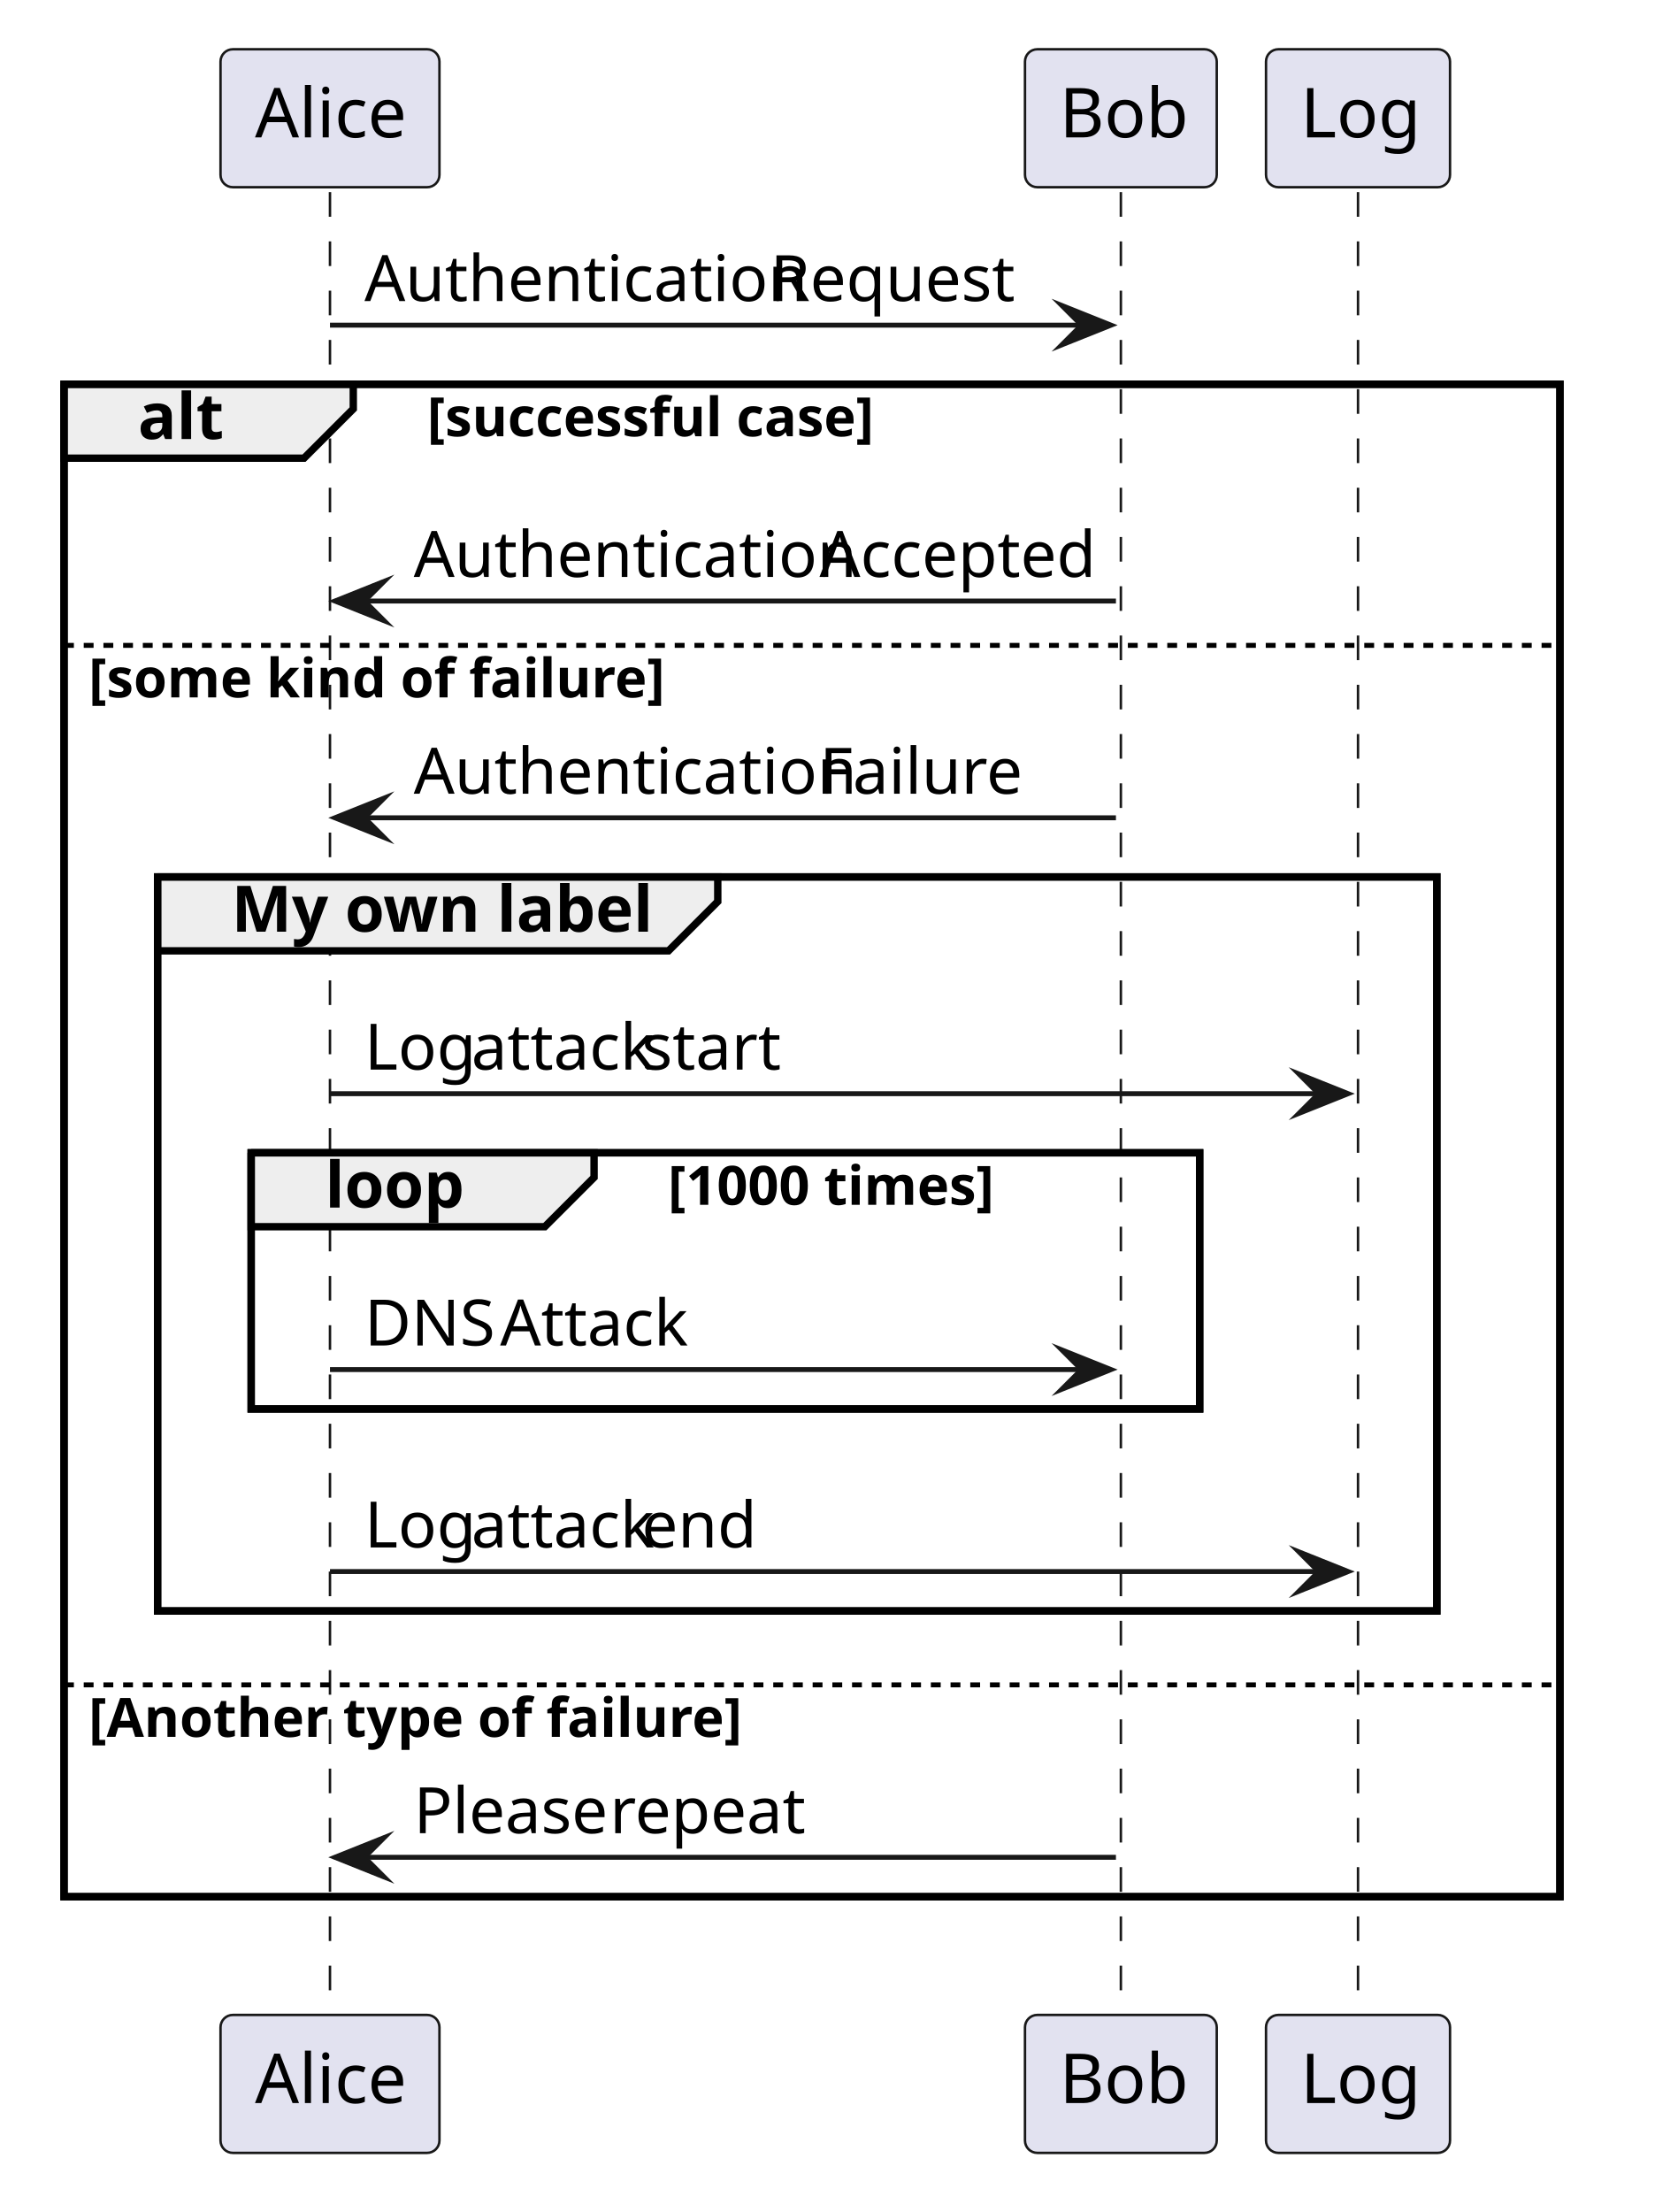
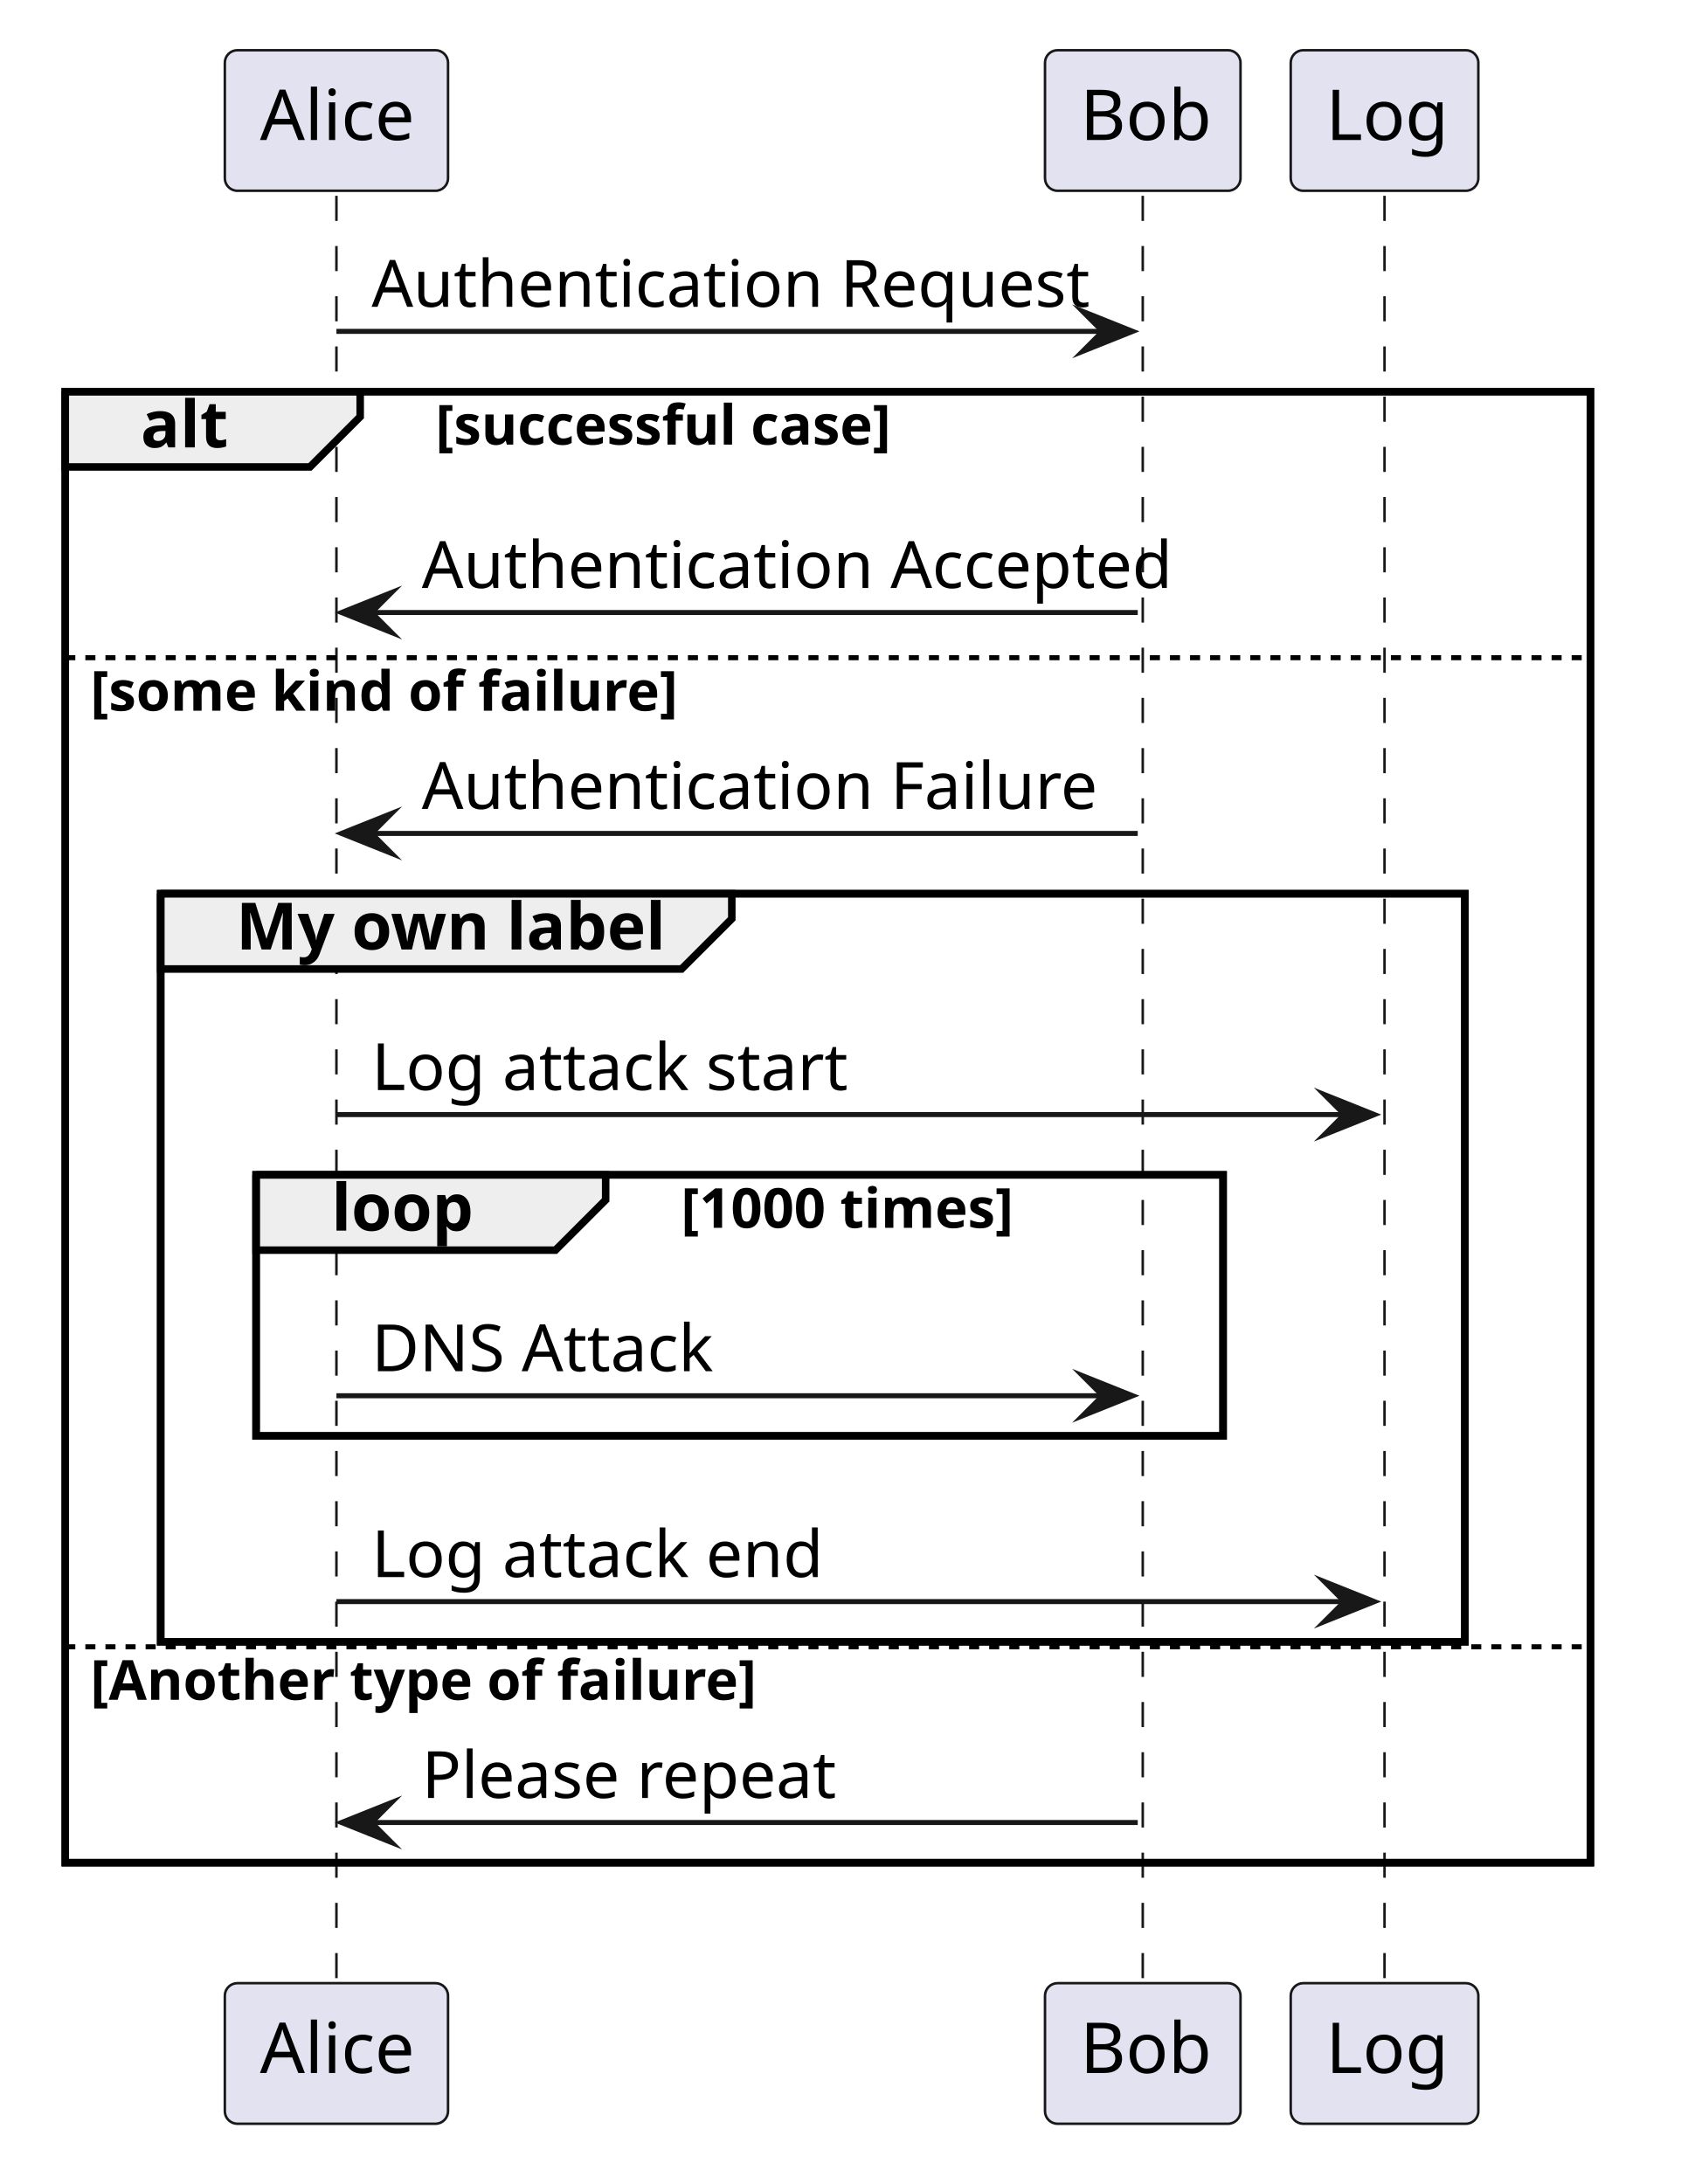
- <svg xmlns="http://www.w3.org/2000/svg" version="1.1" data-diagram-type="SEQUENCE" style="width:336px;height:449px;background:#FFFFFF;" width="336px" height="449px" viewBox="0 0 336 449" zoomAndPan="magnify" preserveAspectRatio="none" contentStyleType="text/css">
+ <svg xmlns="http://www.w3.org/2000/svg" version="1.1" data-diagram-type="SEQUENCE" style="width:336px;height:435px;background:#FFFFFF;" width="336px" height="435px" viewBox="0 0 336 435" zoomAndPan="magnify" preserveAspectRatio="none" contentStyleType="text/css">
  <defs />
  <g font-family="sans-serif" lengthAdjust="spacing">
-     <rect x="13" y="78" width="303.731" height="307" fill="none" style="stroke:#000;stroke-width:1.5;" />
+     <rect x="13" y="78" width="303.731" height="293" fill="none" style="stroke:#000;stroke-width:1.5;" />
    <rect x="32" y="178" width="259.731" height="149" fill="none" style="stroke:#000;stroke-width:1.5;" />
    <rect x="51" y="234" width="192.581" height="52" fill="none" style="stroke:#000;stroke-width:1.5;" />
    <g>
-       <rect x="63.5" y="39" width="8" height="370" fill="#000" fill-opacity="0" />
-       <line x1="67" y1="39" x2="67" y2="409" style="stroke:#181818;stroke-width:0.5;stroke-dasharray:5,5;" />
+       <rect x="63.5" y="39" width="8" height="356" fill="#000" fill-opacity="0" />
+       <line x1="67" y1="39" x2="67" y2="395" style="stroke:#181818;stroke-width:0.5;stroke-dasharray:5,5;" />
    </g>
    <g>
-       <rect x="224.081" y="39" width="8" height="370" fill="#000" fill-opacity="0" />
-       <line x1="227.581" y1="39" x2="227.581" y2="409" style="stroke:#181818;stroke-width:0.5;stroke-dasharray:5,5;" />
+       <rect x="224.081" y="39" width="8" height="356" fill="#000" fill-opacity="0" />
+       <line x1="227.581" y1="39" x2="227.581" y2="395" style="stroke:#181818;stroke-width:0.5;stroke-dasharray:5,5;" />
    </g>
    <g>
-       <rect x="272.231" y="39" width="8" height="370" fill="#000" fill-opacity="0" />
-       <line x1="275.731" y1="39" x2="275.731" y2="409" style="stroke:#181818;stroke-width:0.5;stroke-dasharray:5,5;" />
+       <rect x="272.231" y="39" width="8" height="356" fill="#000" fill-opacity="0" />
+       <line x1="275.731" y1="39" x2="275.731" y2="395" style="stroke:#181818;stroke-width:0.5;stroke-dasharray:5,5;" />
    </g>
    <rect x="44.775" y="10" width="44.45" height="28" fill="#E2E2F0" rx="2.5" ry="2.5" style="stroke:#181818;stroke-width:0.5;" />
    <text x="51.775" y="27.889" fill="#000" font-size="14" textLength="30.45">Alice</text>
    <rect x="208.113" y="10" width="38.938" height="28" fill="#E2E2F0" rx="2.5" ry="2.5" style="stroke:#181818;stroke-width:0.5;" />
    <text x="215.113" y="27.889" fill="#000" font-size="14" textLength="24.938">Bob</text>
    <rect x="257.05" y="10" width="37.363" height="28" fill="#E2E2F0" rx="2.5" ry="2.5" style="stroke:#181818;stroke-width:0.5;" />
    <text x="264.05" y="27.889" fill="#000" font-size="14" textLength="23.363">Log</text>
-     <rect x="44.775" y="409" width="44.45" height="28" fill="#E2E2F0" rx="2.5" ry="2.5" style="stroke:#181818;stroke-width:0.5;" />
-     <text x="51.775" y="426.889" fill="#000" font-size="14" textLength="30.45">Alice</text>
-     <rect x="208.113" y="409" width="38.938" height="28" fill="#E2E2F0" rx="2.5" ry="2.5" style="stroke:#181818;stroke-width:0.5;" />
-     <text x="215.113" y="426.889" fill="#000" font-size="14" textLength="24.938">Bob</text>
-     <rect x="257.05" y="409" width="37.363" height="28" fill="#E2E2F0" rx="2.5" ry="2.5" style="stroke:#181818;stroke-width:0.5;" />
-     <text x="264.05" y="426.889" fill="#000" font-size="14" textLength="23.363">Log</text>
+     <rect x="44.775" y="395" width="44.45" height="28" fill="#E2E2F0" rx="2.5" ry="2.5" style="stroke:#181818;stroke-width:0.5;" />
+     <text x="51.775" y="412.889" fill="#000" font-size="14" textLength="30.45">Alice</text>
+     <rect x="208.113" y="395" width="38.938" height="28" fill="#E2E2F0" rx="2.5" ry="2.5" style="stroke:#181818;stroke-width:0.5;" />
+     <text x="215.113" y="412.889" fill="#000" font-size="14" textLength="24.938">Bob</text>
+     <rect x="257.05" y="395" width="37.363" height="28" fill="#E2E2F0" rx="2.5" ry="2.5" style="stroke:#181818;stroke-width:0.5;" />
+     <text x="264.05" y="412.889" fill="#000" font-size="14" textLength="23.363">Log</text>
    <polygon points="215.581,62,225.581,66,215.581,70,219.581,66" fill="#181818" style="stroke:#181818;stroke-width:1;stroke-linejoin:miter;stroke-miterlimit:10;" />
    <line x1="67" y1="66" x2="221.581" y2="66" style="stroke:#181818;stroke-width:1;" />
-     <text x="74" y="61.111" fill="#000" font-size="13" textLength="82.388">Authentication</text>
-     <text x="156.388" y="61.111" fill="#000" font-size="13"> </text>
-     <text x="156.388" y="61.111" fill="#000" font-size="13" textLength="48.425">Request</text>
+     <text x="74" y="61.111" fill="#000" font-size="13" textLength="130.813">Authentication Request</text>
    <path d="M13,78 L71.731,78 L71.731,83 L61.731,93 L13,93 L13,78" fill="#EEE" style="stroke:#000;stroke-width:1.5;" />
-     <rect x="13" y="78" width="303.731" height="307" fill="none" style="stroke:#000;stroke-width:1.5;" />
+     <rect x="13" y="78" width="303.731" height="293" fill="none" style="stroke:#000;stroke-width:1.5;" />
    <text x="28" y="89.111" fill="#000" font-size="13" textLength="13.731" font-weight="700">alt</text>
    <text x="86.731" y="88.556" fill="#000" font-size="11" textLength="80.644" font-weight="700">[successful case]</text>
    <polygon points="78,118,68,122,78,126,74,122" fill="#181818" style="stroke:#181818;stroke-width:1;stroke-linejoin:miter;stroke-miterlimit:10;" />
    <line x1="72" y1="122" x2="226.581" y2="122" style="stroke:#181818;stroke-width:1;" />
-     <text x="84" y="117.111" fill="#000" font-size="13" textLength="82.388">Authentication</text>
-     <text x="166.388" y="117.111" fill="#000" font-size="13"> </text>
-     <text x="166.388" y="117.111" fill="#000" font-size="13" textLength="54.194">Accepted</text>
+     <text x="84" y="117.111" fill="#000" font-size="13" textLength="136.581">Authentication Accepted</text>
    <line x1="13" y1="131" x2="316.731" y2="131" style="stroke:#000;stroke-width:1;stroke-dasharray:2,2;" />
    <text x="18" y="141.556" fill="#000" font-size="11" textLength="92.263" font-weight="700">[some kind of failure]</text>
    <polygon points="78,162,68,166,78,170,74,166" fill="#181818" style="stroke:#181818;stroke-width:1;stroke-linejoin:miter;stroke-miterlimit:10;" />
    <line x1="72" y1="166" x2="226.581" y2="166" style="stroke:#181818;stroke-width:1;" />
-     <text x="84" y="161.111" fill="#000" font-size="13" textLength="82.388">Authentication</text>
-     <text x="166.388" y="161.111" fill="#000" font-size="13"> </text>
-     <text x="166.388" y="161.111" fill="#000" font-size="13" textLength="39.813">Failure</text>
+     <text x="84" y="161.111" fill="#000" font-size="13" textLength="122.2">Authentication Failure</text>
    <path d="M32,178 L145.738,178 L145.738,183 L135.738,193 L32,193 L32,178" fill="#EEE" style="stroke:#000;stroke-width:1.5;" />
    <rect x="32" y="178" width="259.731" height="149" fill="none" style="stroke:#000;stroke-width:1.5;" />
    <text x="47" y="189.111" fill="#000" font-size="13" textLength="68.738" font-weight="700">My own label</text>
    <polygon points="263.731,218,273.731,222,263.731,226,267.731,222" fill="#181818" style="stroke:#181818;stroke-width:1;stroke-linejoin:miter;stroke-miterlimit:10;" />
    <line x1="67" y1="222" x2="269.731" y2="222" style="stroke:#181818;stroke-width:1;" />
-     <text x="74" y="217.111" fill="#000" font-size="13" textLength="21.694">Log</text>
-     <text x="95.694" y="217.111" fill="#000" font-size="13"> </text>
-     <text x="95.694" y="217.111" fill="#000" font-size="13" textLength="34.613">attack</text>
-     <text x="130.306" y="217.111" fill="#000" font-size="13"> </text>
-     <text x="130.306" y="217.111" fill="#000" font-size="13" textLength="25.188">start</text>
+     <text x="74" y="217.111" fill="#000" font-size="13" textLength="81.494">Log attack start</text>
    <path d="M51,234 L120.619,234 L120.619,239 L110.619,249 L51,249 L51,234" fill="#EEE" style="stroke:#000;stroke-width:1.5;" />
    <rect x="51" y="234" width="192.581" height="52" fill="none" style="stroke:#000;stroke-width:1.5;" />
    <text x="66" y="245.111" fill="#000" font-size="13" textLength="24.619" font-weight="700">loop</text>
    <text x="135.619" y="244.556" fill="#000" font-size="11" textLength="56.788" font-weight="700">[1000 times]</text>
    <polygon points="215.581,274,225.581,278,215.581,282,219.581,278" fill="#181818" style="stroke:#181818;stroke-width:1;stroke-linejoin:miter;stroke-miterlimit:10;" />
    <line x1="67" y1="278" x2="221.581" y2="278" style="stroke:#181818;stroke-width:1;" />
-     <text x="74" y="273.111" fill="#000" font-size="13" textLength="27.544">DNS</text>
-     <text x="101.544" y="273.111" fill="#000" font-size="13"> </text>
-     <text x="101.544" y="273.111" fill="#000" font-size="13" textLength="36.075">Attack</text>
+     <text x="74" y="273.111" fill="#000" font-size="13" textLength="63.619">DNS Attack</text>
    <polygon points="263.731,315,273.731,319,263.731,323,267.731,319" fill="#181818" style="stroke:#181818;stroke-width:1;stroke-linejoin:miter;stroke-miterlimit:10;" />
    <line x1="67" y1="319" x2="269.731" y2="319" style="stroke:#181818;stroke-width:1;" />
-     <text x="74" y="314.111" fill="#000" font-size="13" textLength="21.694">Log</text>
-     <text x="95.694" y="314.111" fill="#000" font-size="13"> </text>
-     <text x="95.694" y="314.111" fill="#000" font-size="13" textLength="34.613">attack</text>
-     <text x="130.306" y="314.111" fill="#000" font-size="13"> </text>
-     <text x="130.306" y="314.111" fill="#000" font-size="13" textLength="21.694">end</text>
-     <line x1="13" y1="342" x2="316.731" y2="342" style="stroke:#000;stroke-width:1;stroke-dasharray:2,2;" />
-     <text x="18" y="352.556" fill="#000" font-size="11" textLength="104.431" font-weight="700">[Another type of failure]</text>
-     <polygon points="78,373,68,377,78,381,74,377" fill="#181818" style="stroke:#181818;stroke-width:1;stroke-linejoin:miter;stroke-miterlimit:10;" />
-     <line x1="72" y1="377" x2="226.581" y2="377" style="stroke:#181818;stroke-width:1;" />
-     <text x="84" y="372.111" fill="#000" font-size="13" textLength="39.813">Please</text>
-     <text x="123.813" y="372.111" fill="#000" font-size="13"> </text>
-     <text x="123.813" y="372.111" fill="#000" font-size="13" textLength="36.806">repeat</text>
+     <text x="74" y="314.111" fill="#000" font-size="13" textLength="78">Log attack end</text>
+     <line x1="13" y1="328" x2="316.731" y2="328" style="stroke:#000;stroke-width:1;stroke-dasharray:2,2;" />
+     <text x="18" y="338.556" fill="#000" font-size="11" textLength="104.431" font-weight="700">[Another type of failure]</text>
+     <polygon points="78,359,68,363,78,367,74,363" fill="#181818" style="stroke:#181818;stroke-width:1;stroke-linejoin:miter;stroke-miterlimit:10;" />
+     <line x1="72" y1="363" x2="226.581" y2="363" style="stroke:#181818;stroke-width:1;" />
+     <text x="84" y="358.111" fill="#000" font-size="13" textLength="76.619">Please repeat</text>
  </g>
</svg>
